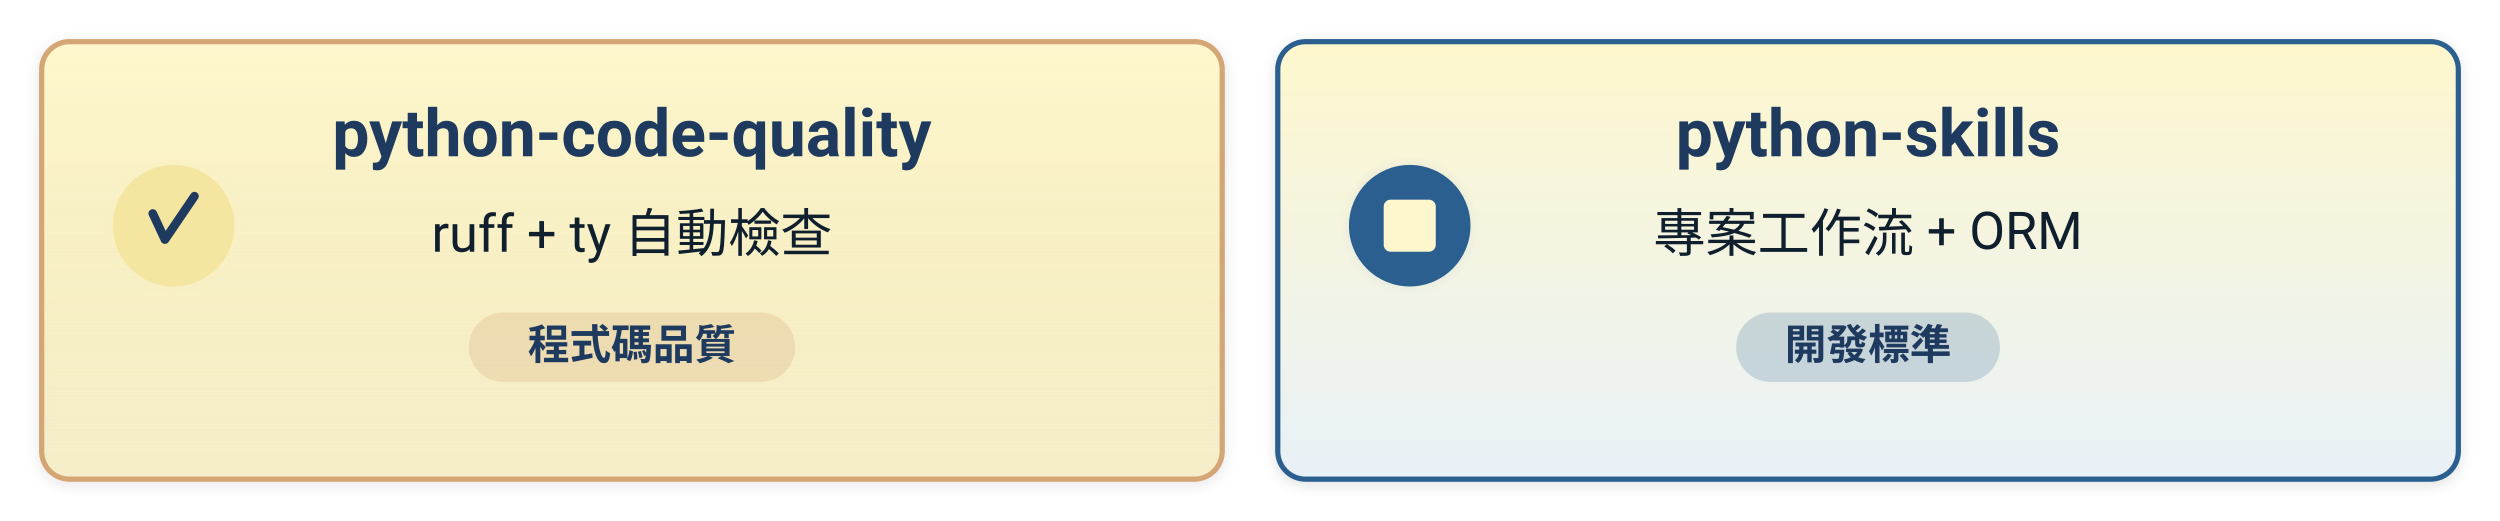
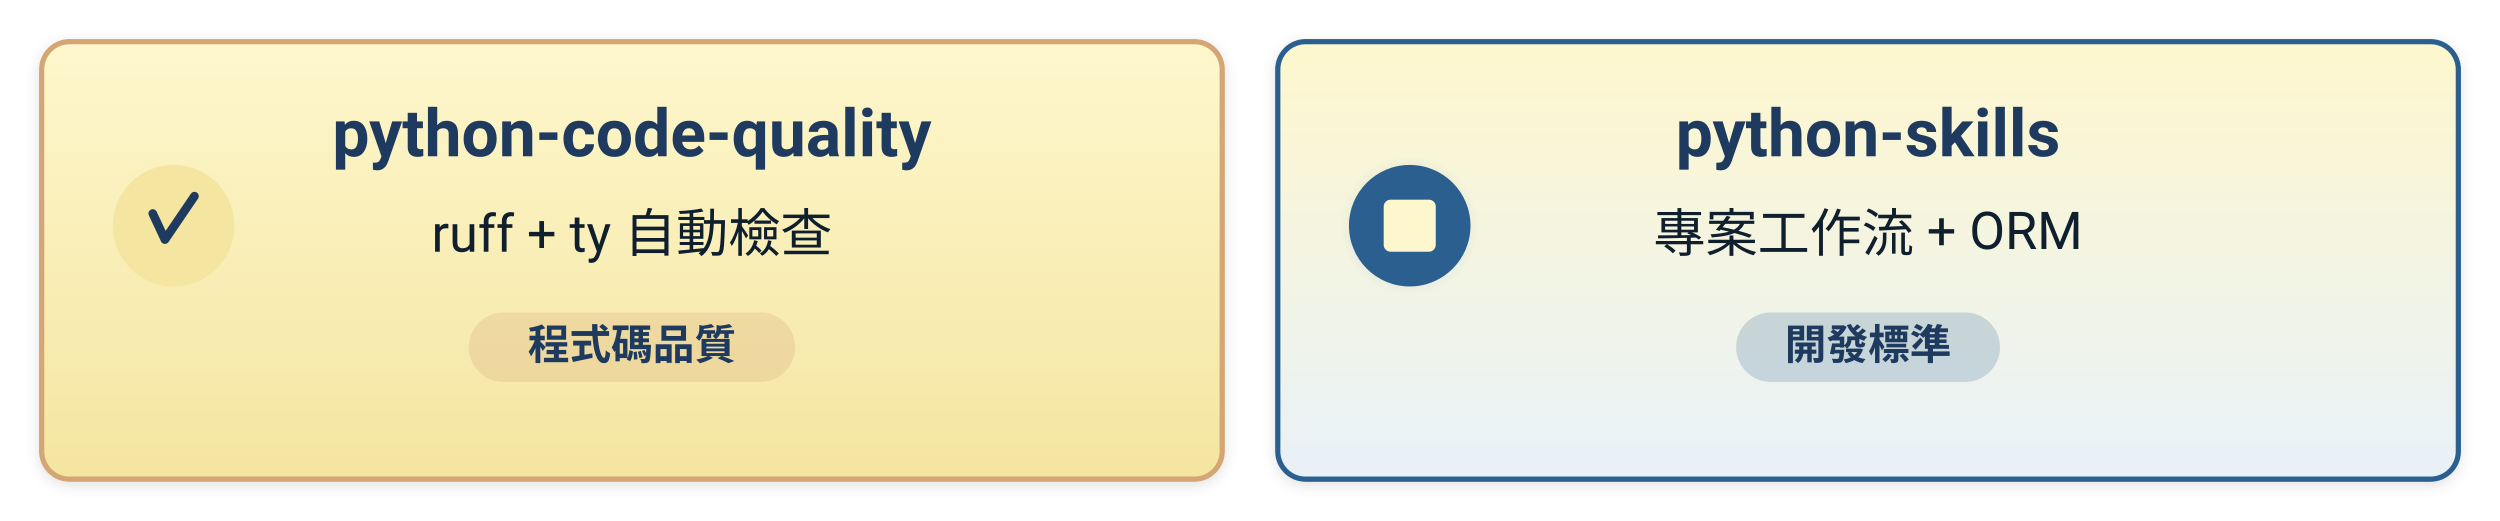
<svg xmlns="http://www.w3.org/2000/svg" viewBox="0 0 1440 300" width="1440" height="300">
  <defs>
    <filter id="shadow-sm">
      <feDropShadow dx="0" dy="2" stdDeviation="4" flood-opacity="0.12" />
    </filter>
    <linearGradient id="quality-bg" x1="0%" y1="0%" x2="0%" y2="100%">
      <stop offset="0%" style="stop-color:#fef7cd;stop-opacity:1" />
-       <stop offset="100%" style="stop-color:#f4e5a0;stop-opacity:0.5" />
+       <stop offset="100%" style="stop-color:#f4e5a0;stop-opacity:1" />
    </linearGradient>
    <linearGradient id="skills-bg" x1="0%" y1="0%" x2="0%" y2="100%">
      <stop offset="0%" style="stop-color:#fef7cd;stop-opacity:1" />
      <stop offset="100%" style="stop-color:#e8f1f8;stop-opacity:1" />
    </linearGradient>
    <radialGradient id="icon-glow-quality" cx="50%" cy="50%" r="50%">
      <stop offset="0%" style="stop-color:#fef7cd;stop-opacity:0.5" />
      <stop offset="100%" style="stop-color:#f4e5a0;stop-opacity:0" />
    </radialGradient>
    <radialGradient id="icon-glow-skills" cx="50%" cy="50%" r="50%">
      <stop offset="0%" style="stop-color:#4a7ba7;stop-opacity:0.3" />
      <stop offset="100%" style="stop-color:#2a5f8f;stop-opacity:0" />
    </radialGradient>
  </defs>
  <g id="main">
    <rect x="24" y="24" width="680" height="252" rx="16" fill="url(#quality-bg)" stroke="#d4a574" stroke-width="3" filter="url(#shadow-sm)" />
    <circle cx="100" cy="130" r="40" fill="url(#icon-glow-quality)" />
    <circle cx="100" cy="130" r="35" fill="#f4e5a0" />
    <path d="M 88 123 L 95 138 L 112 113" stroke="#1e3a5f" stroke-width="5" fill="none" stroke-linecap="round" stroke-linejoin="round" />
    <text x="364" y="90" text-anchor="middle" font-size="38" font-weight="700" fill="#1e3a5f" font-family="ui-sans-serif, system-ui, -apple-system, 'Segoe UI', Roboto, sans-serif">
      python-code-quality
    </text>
    <text x="364" y="145" text-anchor="middle" font-size="30" fill="#0f1f2e" font-family="ui-sans-serif, system-ui, -apple-system, 'Segoe UI', Roboto, sans-serif">
      ruff + ty 自動檢查
    </text>
    <rect x="270" y="180" width="188" height="40" rx="20" fill="#d4a574" opacity="0.25" />
    <text x="364" y="207" text-anchor="middle" font-size="24" font-weight="600" fill="#1e3a5f" font-family="ui-sans-serif, system-ui, -apple-system, 'Segoe UI', Roboto, sans-serif">
      程式碼品質
    </text>
    <rect x="736" y="24" width="680" height="252" rx="16" fill="url(#skills-bg)" stroke="#2a5f8f" stroke-width="3" filter="url(#shadow-sm)" />
    <circle cx="812" cy="130" r="40" fill="url(#icon-glow-skills)" />
    <circle cx="812" cy="130" r="35" fill="#2a5f8f" />
    <rect x="797" y="115" width="30" height="30" rx="4" fill="#fef7cd" />
    <text x="1076" y="90" text-anchor="middle" font-size="38" font-weight="700" fill="#1e3a5f" font-family="ui-sans-serif, system-ui, -apple-system, 'Segoe UI', Roboto, sans-serif">
      python-skills
    </text>
    <text x="1076" y="145" text-anchor="middle" font-size="30" fill="#0f1f2e" font-family="ui-sans-serif, system-ui, -apple-system, 'Segoe UI', Roboto, sans-serif">
      專案工作流 + ORM
    </text>
    <rect x="1000" y="180" width="152" height="40" rx="20" fill="#2a5f8f" opacity="0.2" />
    <text x="1076" y="207" text-anchor="middle" font-size="24" font-weight="600" fill="#1e3a5f" font-family="ui-sans-serif, system-ui, -apple-system, 'Segoe UI', Roboto, sans-serif">
      開發標準
    </text>
  </g>
</svg>
